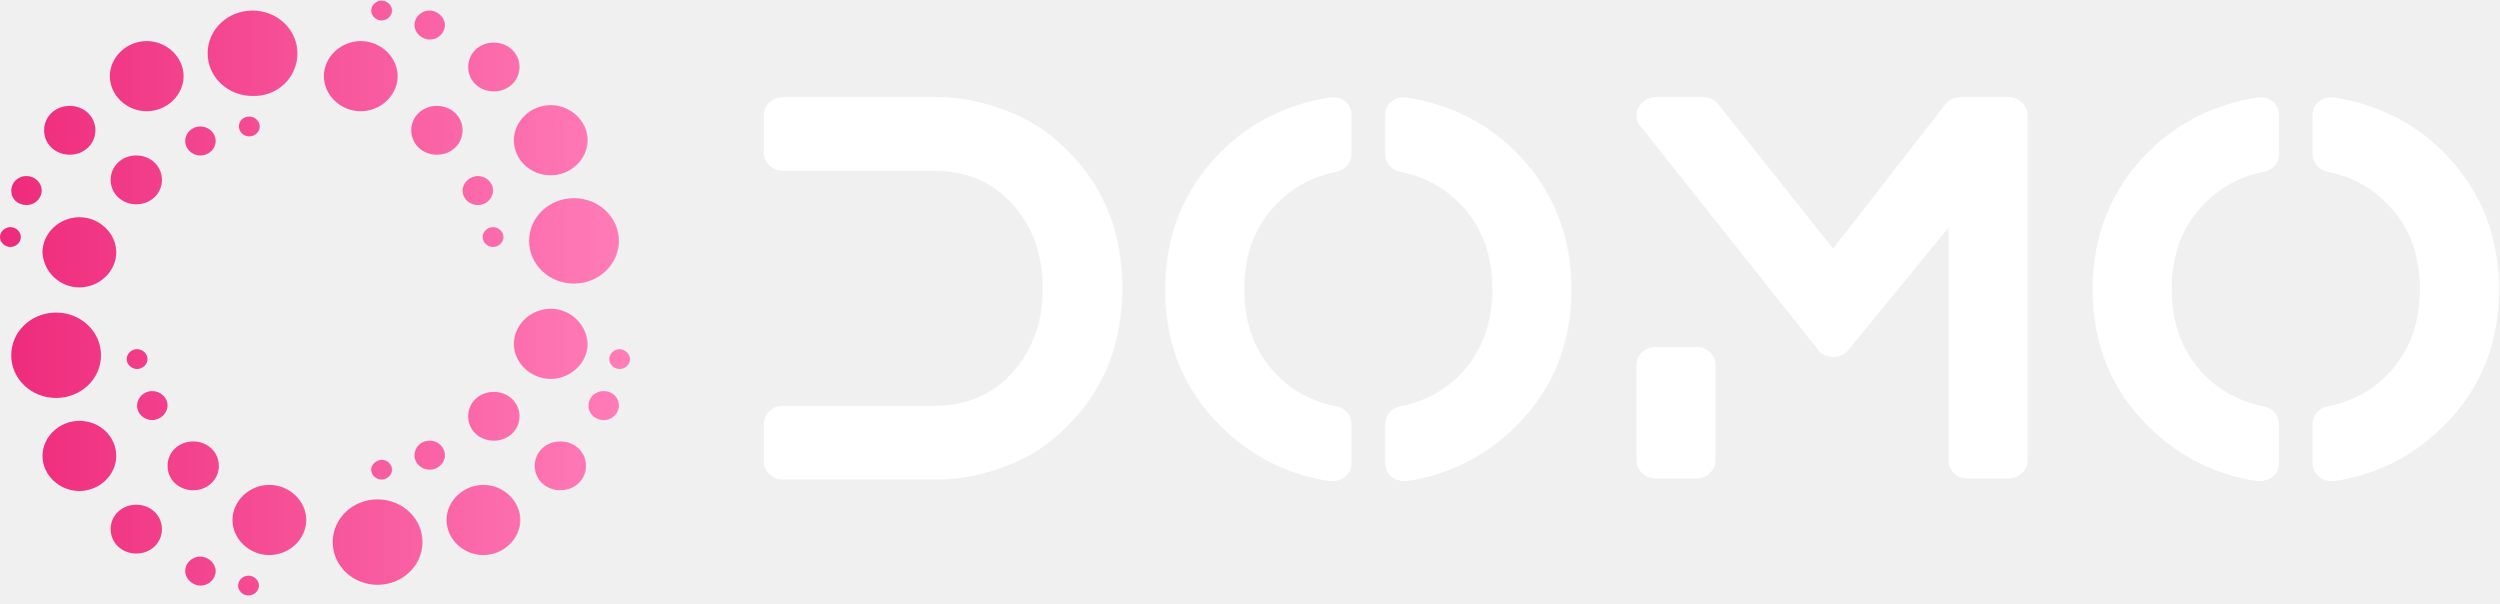
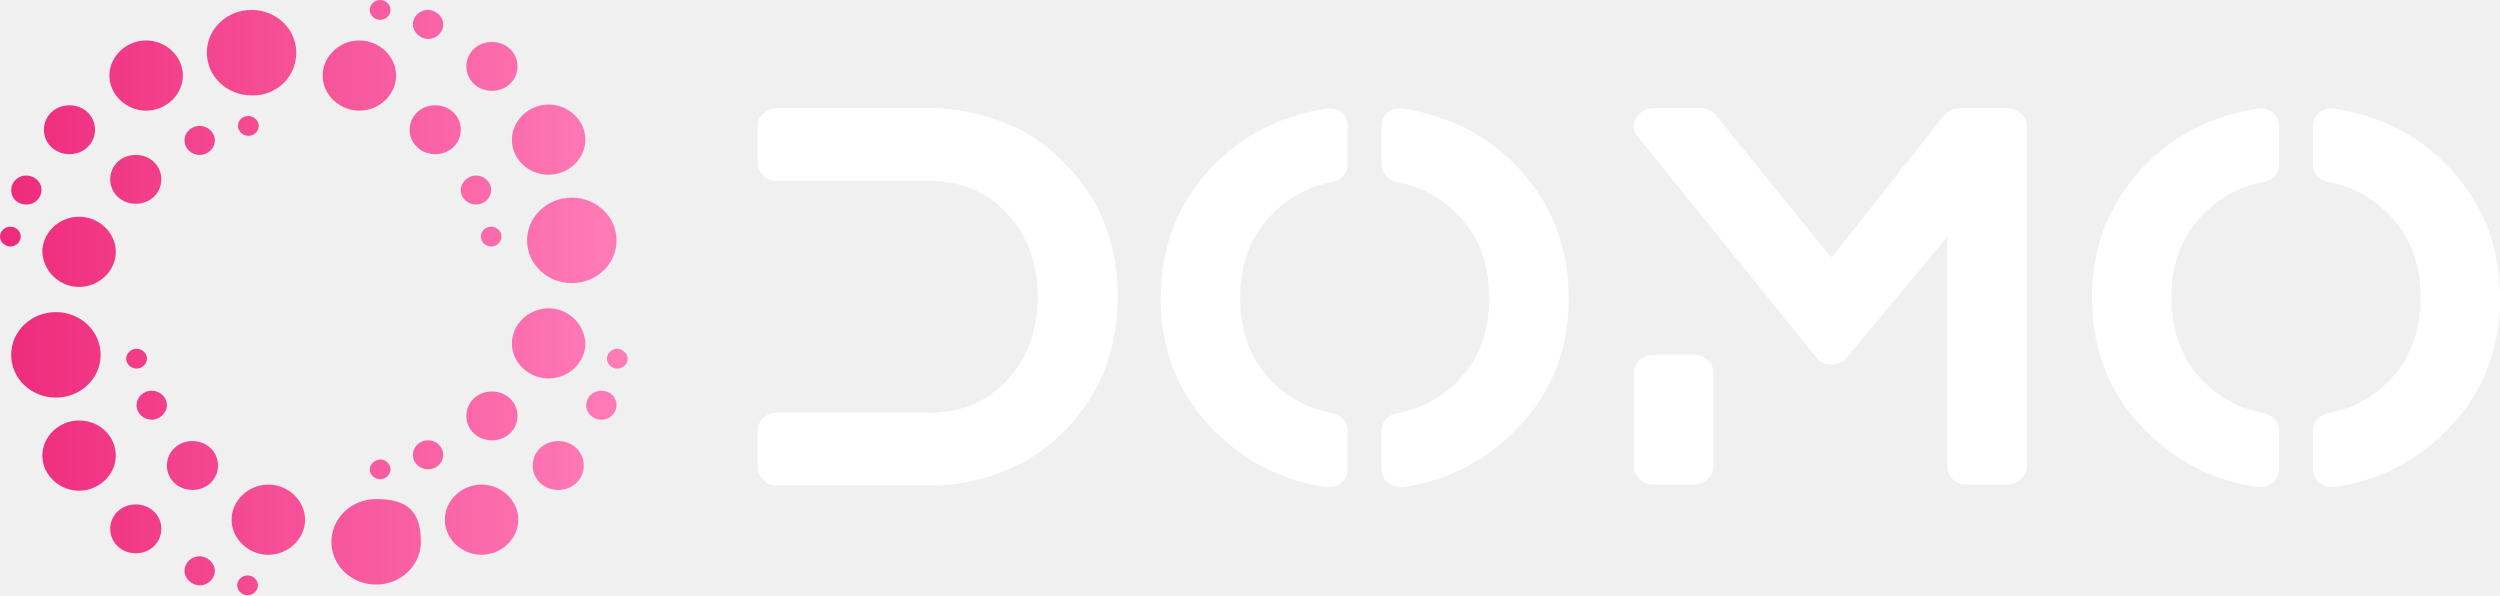
- <svg xmlns="http://www.w3.org/2000/svg" width="261" height="63" viewBox="0 0 261 63" fill="none">
-   <path d="M15.321 11.613C17.414 11.613 19.173 9.941 19.173 7.95C19.173 5.96 17.414 4.288 15.321 4.288C13.228 4.288 11.47 5.96 11.47 7.95C11.47 9.941 13.228 11.613 15.321 11.613ZM13.228 37.487C13.228 38.045 13.731 38.522 14.317 38.522C14.903 38.522 15.405 38.045 15.405 37.487C15.405 36.93 14.903 36.452 14.317 36.452C13.731 36.452 13.228 36.93 13.228 37.487ZM20.931 16.23C21.852 16.23 22.521 15.514 22.521 14.717C22.521 13.842 21.768 13.205 20.931 13.205C20.01 13.205 19.34 13.921 19.34 14.717C19.34 15.514 20.01 16.23 20.931 16.23ZM8.289 30.003C10.382 30.003 12.14 28.332 12.14 26.341C12.14 24.351 10.382 22.679 8.289 22.679C6.196 22.679 4.437 24.351 4.437 26.341C4.521 28.332 6.196 30.003 8.289 30.003ZM2.763 21.405C3.684 21.405 4.354 20.689 4.354 19.892C4.354 19.017 3.6 18.38 2.763 18.38C1.842 18.38 1.172 19.096 1.172 19.892C1.172 20.768 1.842 21.405 2.763 21.405ZM2.177 24.749C2.177 24.192 1.674 23.714 1.088 23.714C0.502 23.714 0 24.192 0 24.749C0 25.306 0.502 25.784 1.088 25.784C1.674 25.784 2.177 25.306 2.177 24.749ZM7.284 16.151C8.791 16.151 9.963 15.036 9.963 13.603C9.963 12.17 8.791 11.055 7.284 11.055C5.777 11.055 4.605 12.17 4.605 13.603C4.605 15.036 5.777 16.151 7.284 16.151ZM39.852 2.138C40.438 2.138 40.941 1.661 40.941 1.103C40.941 0.546 40.438 0.068 39.852 0.068C39.266 0.068 38.764 0.546 38.764 1.103C38.764 1.661 39.266 2.138 39.852 2.138ZM10.549 37.089C10.549 34.621 8.456 32.631 5.861 32.631C3.265 32.631 1.172 34.621 1.172 37.089C1.172 39.557 3.265 41.548 5.861 41.548C8.456 41.548 10.549 39.557 10.549 37.089ZM57.518 18.3C59.611 18.3 61.369 16.628 61.369 14.638C61.369 12.648 59.611 10.976 57.518 10.976C55.425 10.976 53.666 12.648 53.666 14.638C53.666 16.628 55.341 18.3 57.518 18.3ZM48.894 43.459C48.894 44.892 50.066 46.006 51.573 46.006C53.08 46.006 54.252 44.892 54.252 43.459C54.252 42.025 53.08 40.911 51.573 40.911C50.066 40.911 48.894 42.025 48.894 43.459ZM51.573 9.543C53.08 9.543 54.252 8.428 54.252 6.995C54.252 5.562 53.08 4.447 51.573 4.447C50.066 4.447 48.894 5.562 48.894 6.995C48.894 8.428 50.066 9.543 51.573 9.543ZM45.629 16.151C47.136 16.151 48.308 15.036 48.308 13.603C48.308 12.17 47.136 11.055 45.629 11.055C44.122 11.055 42.95 12.17 42.95 13.603C42.95 15.036 44.122 16.151 45.629 16.151ZM55.257 25.147C55.257 27.615 57.35 29.605 59.946 29.605C62.541 29.605 64.634 27.615 64.634 25.147C64.634 22.679 62.541 20.689 59.946 20.689C57.35 20.689 55.257 22.679 55.257 25.147ZM52.578 24.749C52.578 24.192 52.076 23.714 51.49 23.714C50.904 23.714 50.401 24.192 50.401 24.749C50.401 25.306 50.904 25.784 51.49 25.784C52.076 25.784 52.578 25.306 52.578 24.749ZM44.876 4.129C45.797 4.129 46.466 3.412 46.466 2.616C46.466 1.82 45.713 1.103 44.876 1.103C43.955 1.103 43.285 1.82 43.285 2.616C43.285 3.412 44.038 4.129 44.876 4.129ZM49.899 21.405C50.82 21.405 51.49 20.689 51.49 19.892C51.49 19.017 50.736 18.38 49.899 18.38C49.062 18.38 48.308 19.096 48.308 19.892C48.308 20.768 49.062 21.405 49.899 21.405ZM16.912 18.778C16.912 17.345 15.74 16.23 14.233 16.23C12.726 16.23 11.554 17.345 11.554 18.778C11.554 20.211 12.726 21.326 14.233 21.326C15.74 21.326 16.912 20.211 16.912 18.778ZM44.876 46.006C43.955 46.006 43.285 46.723 43.285 47.519C43.285 48.395 44.038 49.032 44.876 49.032C45.797 49.032 46.466 48.315 46.466 47.519C46.466 46.723 45.797 46.006 44.876 46.006ZM39.434 52.136C36.838 52.136 34.745 54.127 34.745 56.595C34.745 59.063 36.838 61.053 39.434 61.053C42.029 61.053 44.122 59.063 44.122 56.595C44.122 54.127 42.029 52.136 39.434 52.136ZM50.485 50.624C48.392 50.624 46.634 52.296 46.634 54.286C46.634 56.276 48.392 57.948 50.485 57.948C52.578 57.948 54.336 56.276 54.336 54.286C54.336 52.296 52.578 50.624 50.485 50.624ZM38.764 49.032C38.764 49.589 39.266 50.066 39.852 50.066C40.438 50.066 40.941 49.589 40.941 49.032C40.941 48.474 40.438 47.996 39.852 47.996C39.266 48.076 38.764 48.474 38.764 49.032ZM64.718 36.452C64.132 36.452 63.63 36.93 63.63 37.487C63.63 38.045 64.132 38.522 64.718 38.522C65.304 38.522 65.806 38.045 65.806 37.487C65.806 36.93 65.22 36.452 64.718 36.452ZM63.043 40.831C62.123 40.831 61.453 41.548 61.453 42.344C61.453 43.22 62.206 43.856 63.043 43.856C63.964 43.856 64.634 43.14 64.634 42.344C64.634 41.468 63.964 40.831 63.043 40.831ZM37.675 11.613C39.768 11.613 41.527 9.941 41.527 7.95C41.527 5.96 39.768 4.288 37.675 4.288C35.582 4.288 33.824 5.96 33.824 7.95C33.824 9.941 35.582 11.613 37.675 11.613ZM57.518 32.233C55.425 32.233 53.666 33.905 53.666 35.895C53.666 37.885 55.425 39.557 57.518 39.557C59.611 39.557 61.369 37.885 61.369 35.895C61.285 33.905 59.611 32.233 57.518 32.233ZM8.289 43.936C6.196 43.936 4.437 45.608 4.437 47.598C4.437 49.589 6.196 51.261 8.289 51.261C10.382 51.261 12.14 49.589 12.14 47.598C12.14 45.608 10.465 43.936 8.289 43.936ZM58.522 46.086C57.015 46.086 55.843 47.2 55.843 48.633C55.843 50.066 57.015 51.181 58.522 51.181C60.029 51.181 61.202 50.066 61.202 48.633C61.202 47.2 60.029 46.086 58.522 46.086ZM15.907 40.831C14.986 40.831 14.317 41.548 14.317 42.344C14.317 43.22 15.07 43.856 15.907 43.856C16.745 43.856 17.498 43.14 17.498 42.344C17.498 41.468 16.745 40.831 15.907 40.831ZM20.177 46.086C18.67 46.086 17.498 47.2 17.498 48.633C17.498 50.066 18.67 51.181 20.177 51.181C21.684 51.181 22.856 50.066 22.856 48.633C22.856 47.2 21.684 46.086 20.177 46.086ZM20.931 58.108C20.01 58.108 19.34 58.824 19.34 59.62C19.34 60.416 20.093 61.133 20.931 61.133C21.852 61.133 22.521 60.416 22.521 59.62C22.521 58.824 21.768 58.108 20.931 58.108ZM14.233 52.694C12.726 52.694 11.554 53.808 11.554 55.242C11.554 56.675 12.726 57.789 14.233 57.789C15.74 57.789 16.912 56.675 16.912 55.242C16.912 53.808 15.74 52.694 14.233 52.694ZM24.95 13.205C24.95 13.762 25.452 14.24 26.038 14.24C26.624 14.24 27.126 13.762 27.126 13.205C27.126 12.648 26.624 12.17 26.038 12.17C25.368 12.17 24.95 12.648 24.95 13.205ZM31.061 5.562C31.061 3.094 28.968 1.103 26.373 1.103C23.777 1.103 21.684 3.094 21.684 5.562C21.684 8.03 23.777 10.02 26.373 10.02C28.968 10.1 31.061 8.109 31.061 5.562ZM25.954 60.098C25.368 60.098 24.866 60.576 24.866 61.133C24.866 61.69 25.368 62.168 25.954 62.168C26.54 62.168 27.043 61.69 27.043 61.133C27.043 60.576 26.54 60.098 25.954 60.098ZM28.131 50.624C26.038 50.624 24.28 52.296 24.28 54.286C24.28 56.276 26.038 57.948 28.131 57.948C30.224 57.948 31.982 56.276 31.982 54.286C31.982 52.296 30.224 50.624 28.131 50.624Z" fill="url(#paint0_linear_5_33)" />
-   <path d="M105.054 11.536C107.355 12.361 109.43 13.688 111.278 15.518C115.239 19.32 117.22 24.172 117.22 30.073C117.22 35.973 115.239 40.843 111.278 44.681C109.43 46.511 107.355 47.838 105.054 48.663C102.677 49.596 100.244 50.062 97.754 50.062H81.741C81.213 50.062 80.751 49.874 80.355 49.497C79.959 49.12 79.761 48.681 79.761 48.179V44.305C79.761 43.767 79.959 43.309 80.355 42.933C80.751 42.556 81.213 42.368 81.741 42.368H97.585C100.942 42.368 103.668 41.202 105.761 38.87C107.855 36.538 108.902 33.615 108.902 30.099C108.902 26.584 107.855 23.66 105.761 21.329C103.668 18.997 100.942 17.831 97.585 17.831H81.741C81.213 17.831 80.751 17.643 80.355 17.266C79.959 16.89 79.761 16.432 79.761 15.894V12.02C79.761 11.518 79.959 11.078 80.355 10.702C80.751 10.325 81.213 10.137 81.741 10.137H97.754C100.244 10.137 102.677 10.603 105.054 11.536ZM140.476 10.567C140.928 10.926 141.155 11.41 141.155 12.02V16.056C141.155 16.522 141.013 16.925 140.73 17.266C140.447 17.607 140.061 17.831 139.57 17.939C137.156 18.405 135.1 19.499 133.403 21.221C131.102 23.517 129.951 26.503 129.951 30.18C129.951 33.857 131.102 36.861 133.403 39.193C135.1 40.879 137.156 41.955 139.57 42.421C140.061 42.529 140.447 42.753 140.73 43.094C141.013 43.435 141.155 43.838 141.155 44.305V48.34C141.155 48.914 140.928 49.398 140.476 49.793C140.061 50.08 139.627 50.224 139.174 50.224H138.835C134.459 49.542 130.705 47.659 127.574 44.574C123.651 40.735 121.69 35.956 121.69 30.234C121.69 24.512 123.651 19.697 127.574 15.787C130.63 12.773 134.383 10.908 138.835 10.191C139.438 10.083 139.985 10.209 140.476 10.567ZM158.243 15.787C162.166 19.697 164.128 24.512 164.128 30.234C164.128 35.956 162.166 40.735 158.243 44.574C155.112 47.659 151.359 49.542 146.983 50.224H146.643C146.191 50.224 145.757 50.08 145.342 49.793C144.889 49.398 144.663 48.914 144.663 48.34V44.305C144.663 43.838 144.804 43.435 145.087 43.094C145.37 42.753 145.757 42.529 146.247 42.421C148.662 41.955 150.717 40.879 152.415 39.193C154.716 36.861 155.867 33.857 155.867 30.18C155.867 26.503 154.716 23.517 152.415 21.221C150.717 19.499 148.662 18.405 146.247 17.939C145.757 17.831 145.37 17.607 145.087 17.266C144.804 16.925 144.663 16.522 144.663 16.056V12.02C144.663 11.41 144.899 10.926 145.37 10.567C145.842 10.209 146.379 10.083 146.983 10.191C151.434 10.908 155.188 12.773 158.243 15.787ZM209.791 10.137C210.32 10.137 210.782 10.325 211.178 10.702C211.574 11.078 211.772 11.518 211.772 12.02V48.071C211.772 48.573 211.574 49.013 211.178 49.389C210.782 49.766 210.32 49.955 209.791 49.955H205.491C204.925 49.955 204.454 49.766 204.076 49.389C203.699 49.013 203.511 48.573 203.511 48.071V23.75L193.043 36.556C192.628 37.023 192.099 37.256 191.458 37.256C191.156 37.256 190.855 37.193 190.553 37.068C190.251 36.942 190.025 36.754 189.874 36.503L171.314 13.15C171.088 12.899 170.956 12.585 170.918 12.208C170.88 11.832 170.956 11.491 171.144 11.186C171.333 10.881 171.578 10.63 171.88 10.433C172.182 10.235 172.521 10.137 172.898 10.137H177.878C178.519 10.137 179.047 10.388 179.462 10.89L191.458 25.956L203.171 10.89C203.586 10.388 204.133 10.137 204.812 10.137H209.791ZM177.199 36.233C177.727 36.233 178.189 36.413 178.585 36.772C178.981 37.13 179.179 37.579 179.179 38.117V48.071C179.179 48.573 178.981 49.013 178.585 49.389C178.189 49.766 177.727 49.955 177.199 49.955H172.898C172.37 49.955 171.908 49.766 171.512 49.389C171.116 49.013 170.918 48.573 170.918 48.071V38.117C170.918 37.579 171.116 37.13 171.512 36.772C171.908 36.413 172.37 36.233 172.898 36.233H177.199ZM237.348 10.567C237.801 10.926 238.027 11.41 238.027 12.02V16.056C238.027 16.522 237.886 16.925 237.603 17.266C237.32 17.607 236.933 17.831 236.443 17.939C234.028 18.405 231.973 19.499 230.275 21.221C227.974 23.517 226.823 26.503 226.823 30.18C226.823 33.857 227.974 36.861 230.275 39.193C231.973 40.879 234.028 41.955 236.443 42.421C236.933 42.529 237.32 42.753 237.603 43.094C237.886 43.435 238.027 43.838 238.027 44.305V48.34C238.027 48.914 237.801 49.398 237.348 49.793C236.933 50.08 236.499 50.224 236.047 50.224H235.707C231.331 49.542 227.578 47.659 224.447 44.574C220.524 40.735 218.562 35.956 218.562 30.234C218.562 24.512 220.524 19.697 224.447 15.787C227.502 12.773 231.256 10.908 235.707 10.191C236.311 10.083 236.858 10.209 237.348 10.567ZM255.115 15.787C259.039 19.697 261 24.512 261 30.234C261 35.956 259.039 40.735 255.115 44.574C251.984 47.659 248.231 49.542 243.855 50.224H243.516C243.063 50.224 242.629 50.08 242.214 49.793C241.762 49.398 241.535 48.914 241.535 48.34V44.305C241.535 43.838 241.677 43.435 241.96 43.094C242.243 42.753 242.629 42.529 243.12 42.421C245.534 41.955 247.59 40.879 249.287 39.193C251.588 36.861 252.739 33.857 252.739 30.18C252.739 26.503 251.588 23.517 249.287 21.221C247.59 19.499 245.534 18.405 243.12 17.939C242.629 17.831 242.243 17.607 241.96 17.266C241.677 16.925 241.535 16.522 241.535 16.056V12.02C241.535 11.41 241.771 10.926 242.243 10.567C242.714 10.209 243.252 10.083 243.855 10.191C248.307 10.908 252.06 12.773 255.115 15.787Z" fill="white" />
+ <svg xmlns="http://www.w3.org/2000/svg" width="231px" height="55px" viewBox="0 0 231 55" version="1.1">
  <defs>
-     <linearGradient id="paint0_linear_5_33" x1="0" y1="0.068" x2="65.806" y2="0.068" gradientUnits="userSpaceOnUse">
-       <stop stop-color="#EE2A7B" />
-       <stop offset="1" stop-color="#FF7DB8" />
+     <linearGradient x1="0%" y1="0%" x2="100%" y2="0%" id="linearGradient-3n27hqj9qh-1">
+       <stop stop-color="#EE2A7B" offset="0%" />
+       <stop stop-color="#FF7DB8" offset="100%" />
    </linearGradient>
  </defs>
+   <g id="DOMO-APP" stroke="none" stroke-width="1" fill="none" fill-rule="evenodd">
+     <g id="Small" transform="translate(-60, -44)" fill-rule="nonzero">
+       <g id="Logo-DOMO" transform="translate(60, 44)">
+         <path d="M13.504,10.224 C15.349,10.224 16.898,8.744 16.898,6.981 C16.898,5.218 15.349,3.737 13.504,3.737 C11.659,3.737 10.109,5.218 10.109,6.981 C10.109,8.744 11.659,10.224 13.504,10.224 Z M11.659,33.141 C11.659,33.635 12.102,34.058 12.618,34.058 C13.135,34.058 13.578,33.635 13.578,33.141 C13.578,32.647 13.135,32.224 12.618,32.224 C12.102,32.224 11.659,32.647 11.659,33.141 Z M18.448,14.314 C19.26,14.314 19.85,13.679 19.85,12.974 C19.85,12.199 19.186,11.635 18.448,11.635 C17.636,11.635 17.046,12.269 17.046,12.974 C17.046,13.679 17.636,14.314 18.448,14.314 Z M7.305,26.513 C9.15,26.513 10.7,25.032 10.7,23.269 C10.7,21.506 9.15,20.026 7.305,20.026 C5.461,20.026 3.911,21.506 3.911,23.269 C3.985,25.032 5.461,26.513 7.305,26.513 Z M2.435,18.897 C3.247,18.897 3.837,18.263 3.837,17.558 C3.837,16.782 3.173,16.218 2.435,16.218 C1.623,16.218 1.033,16.853 1.033,17.558 C1.033,18.333 1.623,18.897 2.435,18.897 Z M1.919,21.859 C1.919,21.365 1.476,20.942 0.959,20.942 C0.443,20.942 0,21.365 0,21.859 C0,22.353 0.443,22.776 0.959,22.776 C1.476,22.776 1.919,22.353 1.919,21.859 Z M6.42,14.244 C7.748,14.244 8.781,13.256 8.781,11.987 C8.781,10.718 7.748,9.731 6.42,9.731 C5.092,9.731 4.059,10.718 4.059,11.987 C4.059,13.256 5.092,14.244 6.42,14.244 Z M35.125,1.833 C35.641,1.833 36.084,1.41 36.084,0.917 C36.084,0.423 35.641,0 35.125,0 C34.608,0 34.165,0.423 34.165,0.917 C34.165,1.41 34.608,1.833 35.125,1.833 Z M9.298,32.788 C9.298,30.603 7.453,28.84 5.165,28.84 C2.878,28.84 1.033,30.603 1.033,32.788 C1.033,34.974 2.878,36.737 5.165,36.737 C7.453,36.737 9.298,34.974 9.298,32.788 Z M50.695,16.147 C52.539,16.147 54.089,14.667 54.089,12.904 C54.089,11.141 52.539,9.66 50.695,9.66 C48.85,9.66 47.3,11.141 47.3,12.904 C47.3,14.667 48.776,16.147 50.695,16.147 Z M43.094,38.429 C43.094,39.699 44.127,40.686 45.455,40.686 C46.784,40.686 47.817,39.699 47.817,38.429 C47.817,37.16 46.784,36.173 45.455,36.173 C44.127,36.173 43.094,37.16 43.094,38.429 Z M45.455,8.391 C46.784,8.391 47.817,7.404 47.817,6.135 C47.817,4.865 46.784,3.878 45.455,3.878 C44.127,3.878 43.094,4.865 43.094,6.135 C43.094,7.404 44.127,8.391 45.455,8.391 Z M40.216,14.244 C41.544,14.244 42.578,13.256 42.578,11.987 C42.578,10.718 41.544,9.731 40.216,9.731 C38.888,9.731 37.855,10.718 37.855,11.987 C37.855,13.256 38.888,14.244 40.216,14.244 Z M48.702,22.211 C48.702,24.397 50.547,26.16 52.835,26.16 C55.122,26.16 56.967,24.397 56.967,22.211 C56.967,20.026 55.122,18.263 52.835,18.263 C50.547,18.263 48.702,20.026 48.702,22.211 Z M46.341,21.859 C46.341,21.365 45.898,20.942 45.382,20.942 C44.865,20.942 44.422,21.365 44.422,21.859 C44.422,22.353 44.865,22.776 45.382,22.776 C45.898,22.776 46.341,22.353 46.341,21.859 Z M39.552,3.596 C40.364,3.596 40.954,2.962 40.954,2.256 C40.954,1.551 40.29,0.917 39.552,0.917 C38.74,0.917 38.15,1.551 38.15,2.256 C38.15,2.962 38.814,3.596 39.552,3.596 Z M43.98,18.897 C44.791,18.897 45.382,18.263 45.382,17.558 C45.382,16.782 44.718,16.218 43.98,16.218 C43.242,16.218 42.578,16.853 42.578,17.558 C42.578,18.333 43.242,18.897 43.98,18.897 Z M14.906,16.571 C14.906,15.301 13.873,14.314 12.545,14.314 C11.216,14.314 10.183,15.301 10.183,16.571 C10.183,17.84 11.216,18.827 12.545,18.827 C13.873,18.827 14.906,17.84 14.906,16.571 Z M39.552,40.686 C38.74,40.686 38.15,41.321 38.15,42.026 C38.15,42.801 38.814,43.365 39.552,43.365 C40.364,43.365 40.954,42.731 40.954,42.026 C40.954,41.321 40.364,40.686 39.552,40.686 Z M34.756,46.115 C32.468,46.115 30.623,47.878 30.623,50.064 C30.623,52.25 32.468,54.013 34.756,54.013 C37.043,54.013 38.888,52.25 38.888,50.064 C38.888,47.206 37.613,46.115 34.756,46.115 Z M44.496,44.776 C42.651,44.776 41.102,46.256 41.102,48.019 C41.102,49.782 42.651,51.263 44.496,51.263 C46.341,51.263 47.891,49.782 47.891,48.019 C47.891,46.256 46.341,44.776 44.496,44.776 Z M34.165,43.365 C34.165,43.859 34.608,44.282 35.125,44.282 C35.641,44.282 36.084,43.859 36.084,43.365 C36.084,42.872 35.641,42.449 35.125,42.449 C34.608,42.519 34.165,42.872 34.165,43.365 Z M57.041,32.224 C56.524,32.224 56.081,32.647 56.081,33.141 C56.081,33.635 56.524,34.058 57.041,34.058 C57.557,34.058 58,33.635 58,33.141 C58,32.647 57.483,32.224 57.041,32.224 Z M55.565,36.103 C54.753,36.103 54.163,36.737 54.163,37.442 C54.163,38.218 54.827,38.782 55.565,38.782 C56.377,38.782 56.967,38.147 56.967,37.442 C56.967,36.667 56.377,36.103 55.565,36.103 Z M33.206,10.224 C35.051,10.224 36.6,8.744 36.6,6.981 C36.6,5.218 35.051,3.737 33.206,3.737 C31.361,3.737 29.812,5.218 29.812,6.981 C29.812,8.744 31.361,10.224 33.206,10.224 Z M50.695,28.487 C48.85,28.487 47.3,29.968 47.3,31.731 C47.3,33.494 48.85,34.974 50.695,34.974 C52.539,34.974 54.089,33.494 54.089,31.731 C54.015,29.968 52.539,28.487 50.695,28.487 Z M7.305,38.853 C5.461,38.853 3.911,40.333 3.911,42.096 C3.911,43.859 5.461,45.34 7.305,45.34 C9.15,45.34 10.7,43.859 10.7,42.096 C10.7,40.333 9.224,38.853 7.305,38.853 Z M51.58,40.756 C50.252,40.756 49.219,41.744 49.219,43.013 C49.219,44.282 50.252,45.269 51.58,45.269 C52.908,45.269 53.941,44.282 53.941,43.013 C53.941,41.744 52.908,40.756 51.58,40.756 Z M14.02,36.103 C13.209,36.103 12.618,36.737 12.618,37.442 C12.618,38.218 13.282,38.782 14.02,38.782 C14.758,38.782 15.422,38.147 15.422,37.442 C15.422,36.667 14.758,36.103 14.02,36.103 Z M17.784,40.756 C16.455,40.756 15.422,41.744 15.422,43.013 C15.422,44.282 16.455,45.269 17.784,45.269 C19.112,45.269 20.145,44.282 20.145,43.013 C20.145,41.744 19.112,40.756 17.784,40.756 Z M18.448,51.404 C17.636,51.404 17.046,52.038 17.046,52.744 C17.046,53.449 17.71,54.083 18.448,54.083 C19.26,54.083 19.85,53.449 19.85,52.744 C19.85,52.038 19.186,51.404 18.448,51.404 Z M12.545,46.609 C11.216,46.609 10.183,47.596 10.183,48.865 C10.183,50.135 11.216,51.122 12.545,51.122 C13.873,51.122 14.906,50.135 14.906,48.865 C14.906,47.596 13.873,46.609 12.545,46.609 Z M21.99,11.635 C21.99,12.128 22.433,12.551 22.949,12.551 C23.466,12.551 23.908,12.128 23.908,11.635 C23.908,11.141 23.466,10.718 22.949,10.718 C22.359,10.718 21.99,11.141 21.99,11.635 Z M27.377,4.865 C27.377,2.679 25.532,0.917 23.244,0.917 C20.957,0.917 19.112,2.679 19.112,4.865 C19.112,7.051 20.957,8.814 23.244,8.814 C25.532,8.885 27.377,7.122 27.377,4.865 Z M22.875,53.167 C22.359,53.167 21.916,53.59 21.916,54.083 C21.916,54.577 22.359,55 22.875,55 C23.392,55 23.835,54.577 23.835,54.083 C23.835,53.59 23.392,53.167 22.875,53.167 Z M24.794,44.776 C22.949,44.776 21.4,46.256 21.4,48.019 C21.4,49.782 22.949,51.263 24.794,51.263 C26.639,51.263 28.188,49.782 28.188,48.019 C28.188,46.256 26.639,44.776 24.794,44.776 Z" id="Shape" fill="url(#linearGradient-3n27hqj9qh-1)" />
+         <path d="M92.469,11.221 C94.513,11.942 96.356,13.101 97.998,14.698 C101.516,18.018 103.276,22.254 103.276,27.406 C103.276,32.558 101.516,36.81 97.998,40.161 C96.356,41.758 94.513,42.917 92.469,43.638 C90.357,44.452 88.196,44.859 85.984,44.859 L71.759,44.859 C71.29,44.859 70.88,44.695 70.528,44.366 C70.176,44.037 70,43.653 70,43.215 L70,39.832 C70,39.362 70.176,38.963 70.528,38.634 C70.88,38.305 71.29,38.141 71.759,38.141 L85.834,38.141 C88.816,38.141 91.238,37.123 93.097,35.087 C94.957,33.051 95.887,30.499 95.887,27.43 C95.887,24.36 94.957,21.808 93.097,19.772 C91.238,17.736 88.816,16.718 85.834,16.718 L71.759,16.718 C71.29,16.718 70.88,16.554 70.528,16.225 C70.176,15.896 70,15.497 70,15.027 L70,11.644 C70,11.206 70.176,10.822 70.528,10.493 C70.88,10.164 71.29,10 71.759,10 L85.984,10 C88.196,10 90.357,10.407 92.469,11.221 Z M123.935,10.376 C124.337,10.689 124.538,11.112 124.538,11.644 L124.538,15.168 C124.538,15.575 124.412,15.927 124.161,16.225 C123.909,16.522 123.566,16.718 123.13,16.812 C120.986,17.219 119.159,18.175 117.652,19.678 C115.608,21.682 114.585,24.29 114.585,27.5 C114.585,30.71 115.608,33.333 117.652,35.369 C119.159,36.841 120.986,37.781 123.13,38.188 C123.566,38.282 123.909,38.478 124.161,38.775 C124.412,39.073 124.538,39.425 124.538,39.832 L124.538,43.356 C124.538,43.857 124.337,44.28 123.935,44.624 C123.566,44.875 123.181,45 122.779,45 L122.477,45 C118.59,44.405 115.255,42.761 112.474,40.067 C108.989,36.716 107.247,32.543 107.247,27.547 C107.247,22.552 108.989,18.347 112.474,14.933 C115.189,12.302 118.523,10.673 122.477,10.047 C123.013,9.953 123.499,10.063 123.935,10.376 Z M139.718,14.933 C143.203,18.347 144.946,22.552 144.946,27.547 C144.946,32.543 143.203,36.716 139.718,40.067 C136.937,42.761 133.603,44.405 129.715,45 L129.413,45 C129.012,45 128.626,44.875 128.258,44.624 C127.855,44.28 127.655,43.857 127.655,43.356 L127.655,39.832 C127.655,39.425 127.78,39.073 128.031,38.775 C128.283,38.478 128.626,38.282 129.062,38.188 C131.207,37.781 133.032,36.841 134.541,35.369 C136.585,33.333 137.607,30.71 137.607,27.5 C137.607,24.29 136.585,21.682 134.541,19.678 C133.032,18.175 131.207,17.219 129.062,16.812 C128.626,16.718 128.283,16.522 128.031,16.225 C127.78,15.927 127.655,15.575 127.655,15.168 L127.655,11.644 C127.655,11.112 127.864,10.689 128.283,10.376 C128.702,10.063 129.179,9.953 129.715,10.047 C133.669,10.673 137.004,12.302 139.718,14.933 Z M185.51,10 C185.98,10 186.39,10.164 186.742,10.493 C187.093,10.822 187.269,11.206 187.269,11.644 L187.269,43.121 C187.269,43.559 187.093,43.943 186.742,44.272 C186.39,44.601 185.98,44.765 185.51,44.765 L181.69,44.765 C181.187,44.765 180.769,44.601 180.433,44.272 C180.098,43.943 179.931,43.559 179.931,43.121 L179.931,21.886 L170.632,33.067 C170.263,33.474 169.793,33.678 169.224,33.678 C168.956,33.678 168.688,33.623 168.42,33.513 C168.152,33.404 167.951,33.239 167.817,33.02 L151.329,12.631 C151.129,12.412 151.011,12.138 150.978,11.809 C150.944,11.48 151.011,11.182 151.178,10.916 C151.346,10.65 151.564,10.431 151.832,10.258 C152.1,10.086 152.402,10 152.737,10 L157.16,10 C157.73,10 158.199,10.219 158.567,10.658 L169.224,23.812 L179.629,10.658 C179.998,10.219 180.483,10 181.087,10 L185.51,10 Z M156.557,32.785 C157.026,32.785 157.437,32.942 157.788,33.255 C158.14,33.568 158.316,33.96 158.316,34.43 L158.316,43.121 C158.316,43.559 158.14,43.943 157.788,44.272 C157.437,44.601 157.026,44.765 156.557,44.765 L152.737,44.765 C152.267,44.765 151.857,44.601 151.505,44.272 C151.153,43.943 150.978,43.559 150.978,43.121 L150.978,34.43 C150.978,33.96 151.153,33.568 151.505,33.255 C151.857,32.942 152.267,32.785 152.737,32.785 L156.557,32.785 Z M209.989,10.376 C210.392,10.689 210.592,11.112 210.592,11.644 L210.592,15.168 C210.592,15.575 210.467,15.927 210.216,16.225 C209.964,16.522 209.621,16.718 209.185,16.812 C207.04,17.219 205.214,18.175 203.706,19.678 C201.662,21.682 200.64,24.29 200.64,27.5 C200.64,30.71 201.662,33.333 203.706,35.369 C205.214,36.841 207.04,37.781 209.185,38.188 C209.621,38.282 209.964,38.478 210.216,38.775 C210.467,39.073 210.592,39.425 210.592,39.832 L210.592,43.356 C210.592,43.857 210.392,44.28 209.989,44.624 C209.621,44.875 209.235,45 208.834,45 L208.532,45 C204.644,44.405 201.31,42.761 198.529,40.067 C195.044,36.716 193.301,32.543 193.301,27.547 C193.301,22.552 195.044,18.347 198.529,14.933 C201.243,12.302 204.578,10.673 208.532,10.047 C209.068,9.953 209.554,10.063 209.989,10.376 Z M225.772,14.933 C229.258,18.347 231,22.552 231,27.547 C231,32.543 229.258,36.716 225.772,40.067 C222.991,42.761 219.657,44.405 215.77,45 L215.468,45 C215.066,45 214.681,44.875 214.312,44.624 C213.91,44.28 213.709,43.857 213.709,43.356 L213.709,39.832 C213.709,39.425 213.835,39.073 214.086,38.775 C214.338,38.478 214.681,38.282 215.117,38.188 C217.261,37.781 219.088,36.841 220.595,35.369 C222.639,33.333 223.662,30.71 223.662,27.5 C223.662,24.29 222.639,21.682 220.595,19.678 C219.088,18.175 217.261,17.219 215.117,16.812 C214.681,16.718 214.338,16.522 214.086,16.225 C213.835,15.927 213.709,15.575 213.709,15.168 L213.709,11.644 C213.709,11.112 213.918,10.689 214.338,10.376 C214.756,10.063 215.234,9.953 215.77,10.047 C219.724,10.673 223.058,12.302 225.772,14.933 Z" id="Shape" fill="#FFFFFF" />
+       </g>
+     </g>
+   </g>
</svg>
